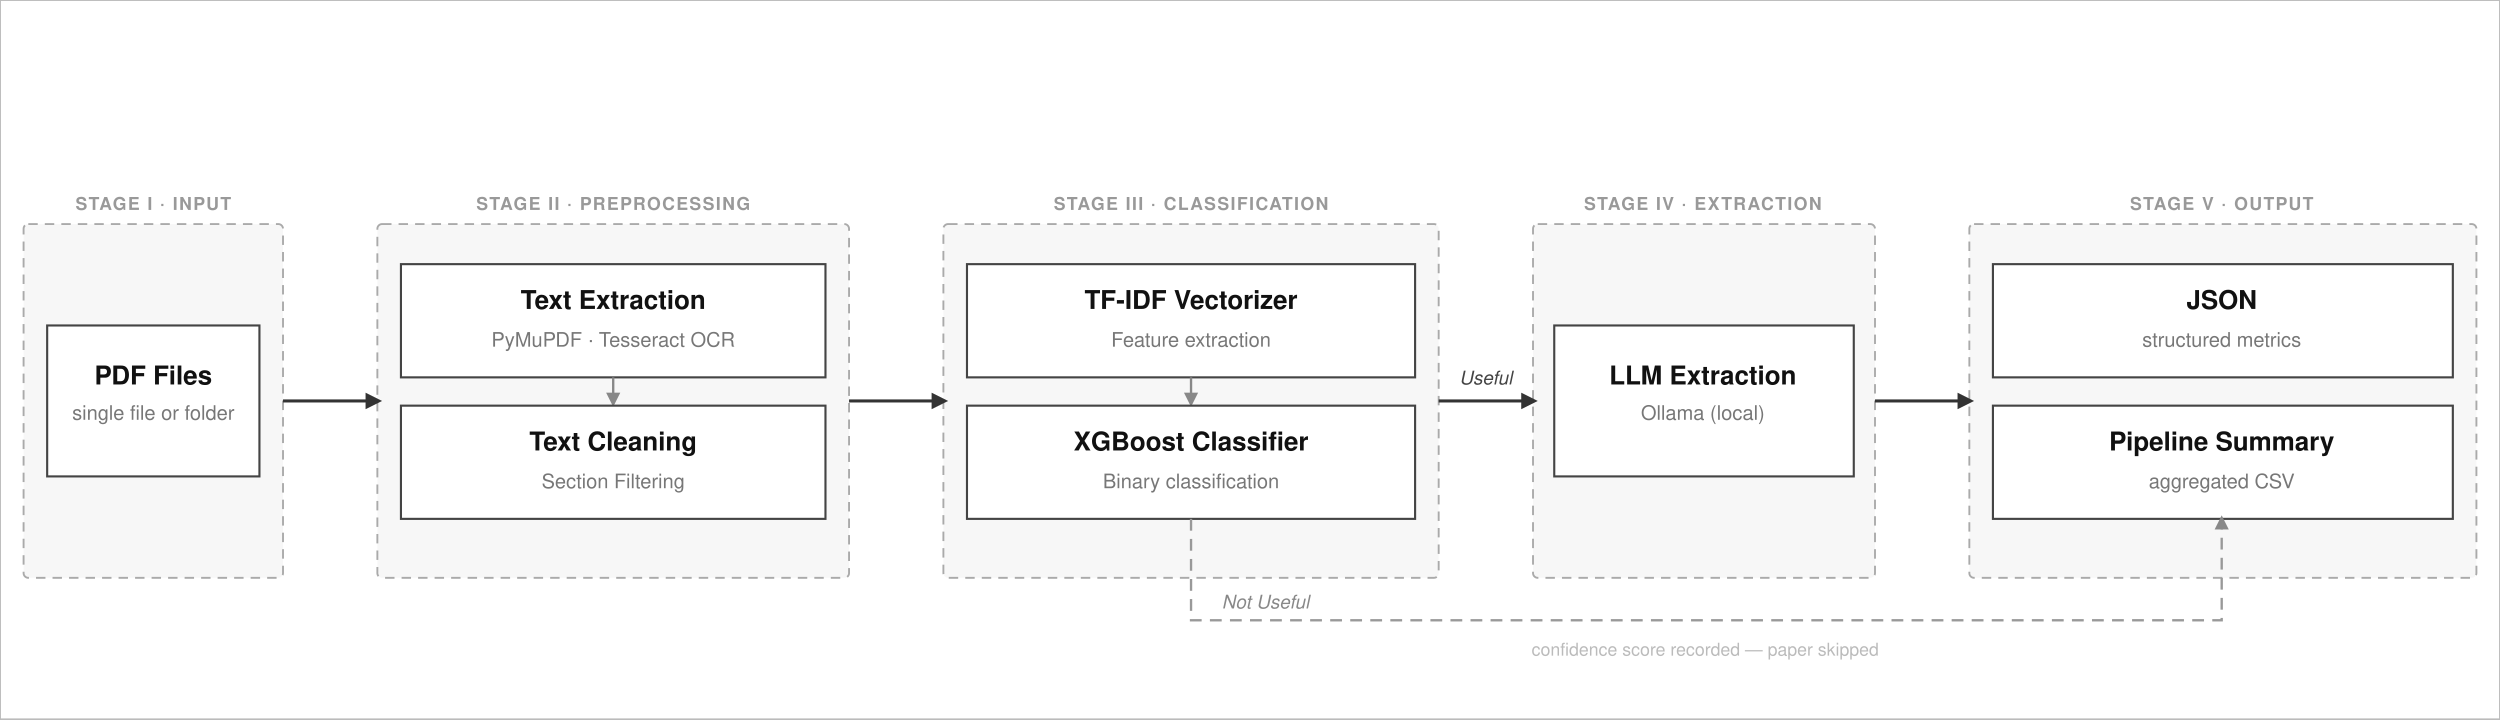
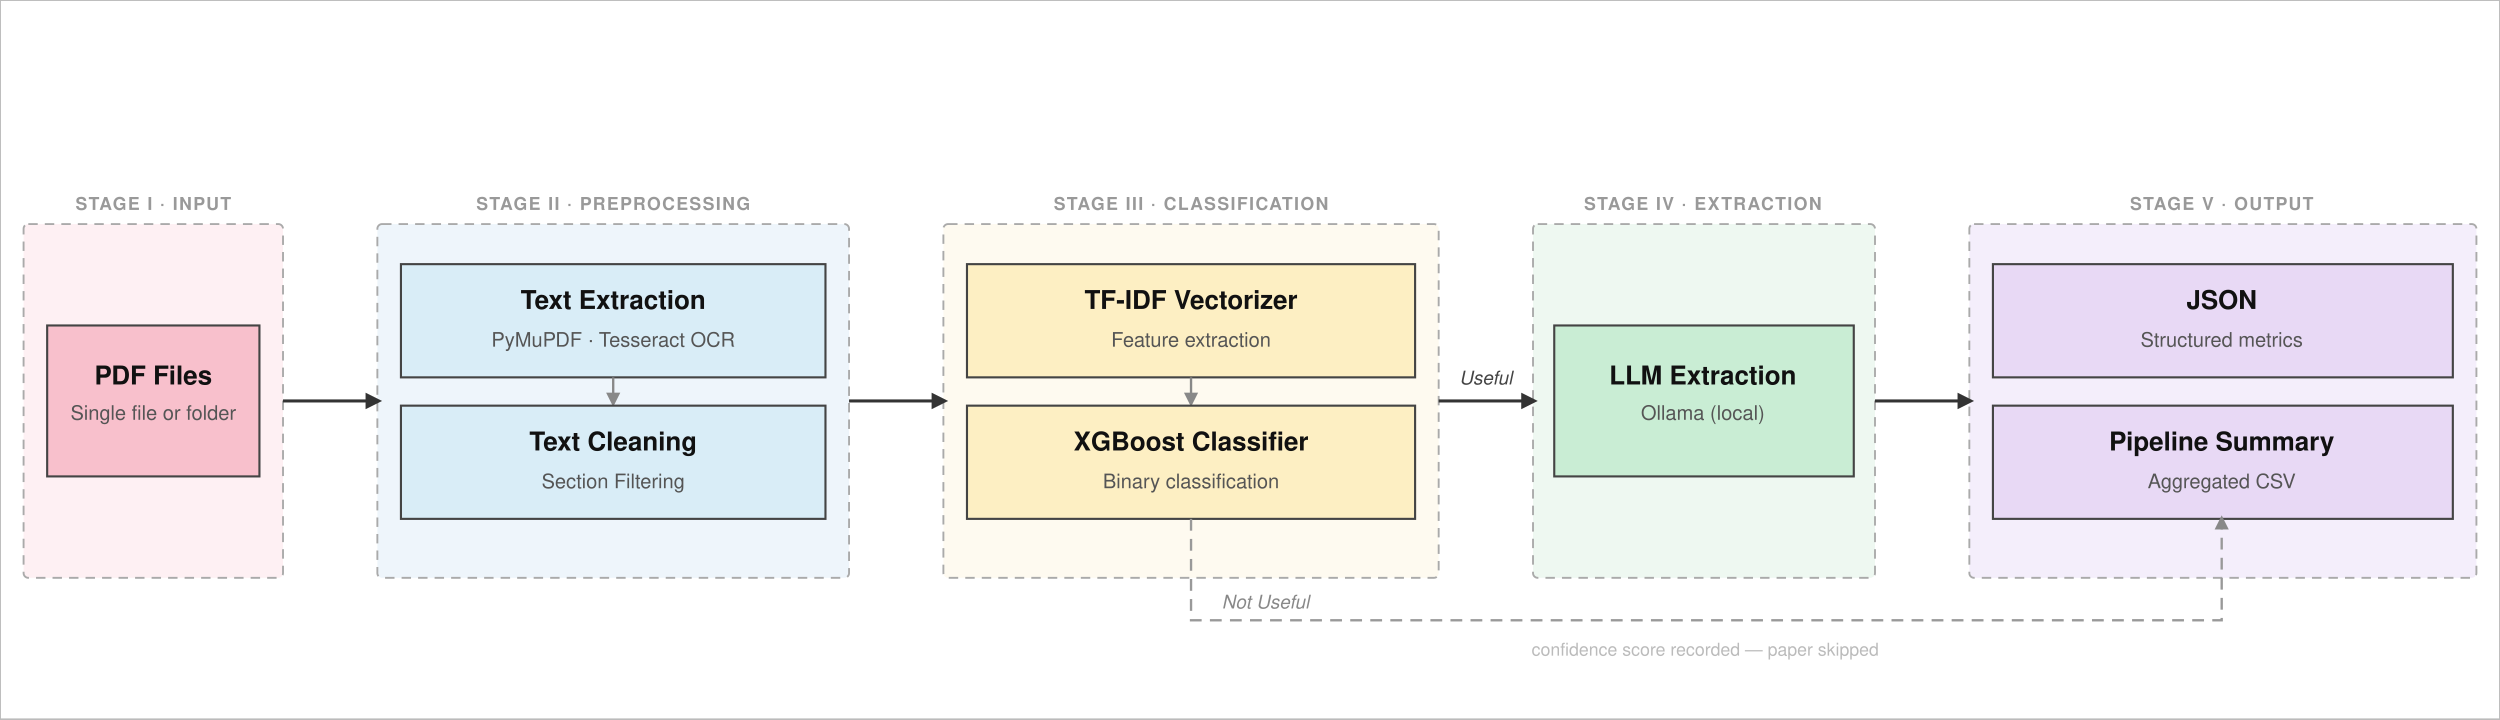
<svg xmlns="http://www.w3.org/2000/svg" viewBox="0 0 1060 305" font-family="'Helvetica Neue',Helvetica,Arial,sans-serif">
  <defs>
    <marker id="arr" markerWidth="7" markerHeight="7" refX="5" refY="3.5" orient="auto" markerUnits="userSpaceOnUse">
      <polygon points="0 0, 7 3.5, 0 7" fill="#333333" />
    </marker>
    <marker id="arr-sm" markerWidth="6" markerHeight="6" refX="4.5" refY="3" orient="auto" markerUnits="userSpaceOnUse">
      <polygon points="0 0, 6 3, 0 6" fill="#888888" />
    </marker>
  </defs>
  <rect width="1060" height="305" fill="white" stroke="#BBBBBB" stroke-width="0.8" />
-   <rect x="10" y="95" width="110" height="150" rx="2" fill="#F7F7F7" stroke="#AAAAAA" stroke-width="0.8" stroke-dasharray="4,3" />
+   <rect x="10" y="95" width="110" height="150" rx="2" fill="#FEF0F3" stroke="#AAAAAA" stroke-width="0.8" stroke-dasharray="4,3" />
  <text x="65" y="89" text-anchor="middle" font-size="7.5" fill="#999999" font-weight="600" letter-spacing="0.6">STAGE I · INPUT</text>
-   <rect x="160" y="95" width="200" height="150" rx="2" fill="#F7F7F7" stroke="#AAAAAA" stroke-width="0.8" stroke-dasharray="4,3" />
+   <rect x="160" y="95" width="200" height="150" rx="2" fill="#EEF5FB" stroke="#AAAAAA" stroke-width="0.8" stroke-dasharray="4,3" />
  <text x="260" y="89" text-anchor="middle" font-size="7.5" fill="#999999" font-weight="600" letter-spacing="0.6">STAGE II · PREPROCESSING</text>
-   <rect x="400" y="95" width="210" height="150" rx="2" fill="#F7F7F7" stroke="#AAAAAA" stroke-width="0.8" stroke-dasharray="4,3" />
+   <rect x="400" y="95" width="210" height="150" rx="2" fill="#FEFAF0" stroke="#AAAAAA" stroke-width="0.8" stroke-dasharray="4,3" />
  <text x="505" y="89" text-anchor="middle" font-size="7.5" fill="#999999" font-weight="600" letter-spacing="0.6">STAGE III · CLASSIFICATION</text>
-   <rect x="650" y="95" width="145" height="150" rx="2" fill="#F7F7F7" stroke="#AAAAAA" stroke-width="0.8" stroke-dasharray="4,3" />
+   <rect x="650" y="95" width="145" height="150" rx="2" fill="#EEF8F1" stroke="#AAAAAA" stroke-width="0.8" stroke-dasharray="4,3" />
  <text x="722" y="89" text-anchor="middle" font-size="7.5" fill="#999999" font-weight="600" letter-spacing="0.6">STAGE IV · EXTRACTION</text>
-   <rect x="835" y="95" width="215" height="150" rx="2" fill="#F7F7F7" stroke="#AAAAAA" stroke-width="0.8" stroke-dasharray="4,3" />
+   <rect x="835" y="95" width="215" height="150" rx="2" fill="#F4EEFB" stroke="#AAAAAA" stroke-width="0.8" stroke-dasharray="4,3" />
  <text x="942" y="89" text-anchor="middle" font-size="7.5" fill="#999999" font-weight="600" letter-spacing="0.6">STAGE V · OUTPUT</text>
-   <rect x="20" y="138" width="90" height="64" fill="white" stroke="#444444" stroke-width="0.9" />
+   <rect x="20" y="138" width="90" height="64" fill="#F8C0CC" stroke="#444444" stroke-width="0.9" />
  <text x="65" y="163" text-anchor="middle" font-size="11" font-weight="700" fill="#111111">PDF Files</text>
-   <text x="65" y="178" text-anchor="middle" font-size="8.5" fill="#777777">single file or folder</text>
-   <rect x="170" y="112" width="180" height="48" fill="white" stroke="#444444" stroke-width="0.9" />
+   <text x="65" y="178" text-anchor="middle" font-size="8.5" fill="#555555">Single file or folder</text>
+   <rect x="170" y="112" width="180" height="48" fill="#D9EDF7" stroke="#444444" stroke-width="0.9" />
  <text x="260" y="131" text-anchor="middle" font-size="11" font-weight="700" fill="#111111">Text Extraction</text>
-   <text x="260" y="147" text-anchor="middle" font-size="8.5" fill="#777777">PyMuPDF  ·  Tesseract OCR</text>
+   <text x="260" y="147" text-anchor="middle" font-size="8.5" fill="#555555">PyMuPDF  ·  Tesseract OCR</text>
  <line x1="260" y1="160" x2="260" y2="171" stroke="#888888" stroke-width="1" marker-end="url(#arr-sm)" />
-   <rect x="170" y="172" width="180" height="48" fill="white" stroke="#444444" stroke-width="0.9" />
+   <rect x="170" y="172" width="180" height="48" fill="#D9EDF7" stroke="#444444" stroke-width="0.9" />
  <text x="260" y="191" text-anchor="middle" font-size="11" font-weight="700" fill="#111111">Text Cleaning</text>
-   <text x="260" y="207" text-anchor="middle" font-size="8.5" fill="#777777">Section Filtering</text>
-   <rect x="410" y="112" width="190" height="48" fill="white" stroke="#444444" stroke-width="0.9" />
+   <text x="260" y="207" text-anchor="middle" font-size="8.5" fill="#555555">Section Filtering</text>
+   <rect x="410" y="112" width="190" height="48" fill="#FDEFC3" stroke="#444444" stroke-width="0.9" />
  <text x="505" y="131" text-anchor="middle" font-size="11" font-weight="700" fill="#111111">TF-IDF Vectorizer</text>
-   <text x="505" y="147" text-anchor="middle" font-size="8.5" fill="#777777">Feature extraction</text>
+   <text x="505" y="147" text-anchor="middle" font-size="8.5" fill="#555555">Feature extraction</text>
  <line x1="505" y1="160" x2="505" y2="171" stroke="#888888" stroke-width="1" marker-end="url(#arr-sm)" />
-   <rect x="410" y="172" width="190" height="48" fill="white" stroke="#444444" stroke-width="0.9" />
+   <rect x="410" y="172" width="190" height="48" fill="#FDEFC3" stroke="#444444" stroke-width="0.9" />
  <text x="505" y="191" text-anchor="middle" font-size="11" font-weight="700" fill="#111111">XGBoost Classifier</text>
-   <text x="505" y="207" text-anchor="middle" font-size="8.5" fill="#777777">Binary classification</text>
-   <rect x="659" y="138" width="127" height="64" fill="white" stroke="#444444" stroke-width="0.9" />
+   <text x="505" y="207" text-anchor="middle" font-size="8.5" fill="#555555">Binary classification</text>
+   <rect x="659" y="138" width="127" height="64" fill="#C9EDD4" stroke="#444444" stroke-width="0.9" />
  <text x="722" y="163" text-anchor="middle" font-size="11" font-weight="700" fill="#111111">LLM Extraction</text>
-   <text x="722" y="178" text-anchor="middle" font-size="8.5" fill="#777777">Ollama  (local)</text>
-   <rect x="845" y="112" width="195" height="48" fill="white" stroke="#444444" stroke-width="0.9" />
+   <text x="722" y="178" text-anchor="middle" font-size="8.5" fill="#555555">Ollama  (local)</text>
+   <rect x="845" y="112" width="195" height="48" fill="#E8D9F5" stroke="#444444" stroke-width="0.9" />
  <text x="942" y="131" text-anchor="middle" font-size="11" font-weight="700" fill="#111111">JSON</text>
-   <text x="942" y="147" text-anchor="middle" font-size="8.5" fill="#777777">structured metrics</text>
-   <rect x="845" y="172" width="195" height="48" fill="white" stroke="#444444" stroke-width="0.9" />
+   <text x="942" y="147" text-anchor="middle" font-size="8.5" fill="#555555">Structured metrics</text>
+   <rect x="845" y="172" width="195" height="48" fill="#E8D9F5" stroke="#444444" stroke-width="0.9" />
  <text x="942" y="191" text-anchor="middle" font-size="11" font-weight="700" fill="#111111">Pipeline Summary</text>
-   <text x="942" y="207" text-anchor="middle" font-size="8.5" fill="#777777">aggregated CSV</text>
+   <text x="942" y="207" text-anchor="middle" font-size="8.5" fill="#555555">Aggregated CSV</text>
  <line x1="120" y1="170" x2="160" y2="170" stroke="#333333" stroke-width="1.3" marker-end="url(#arr)" />
  <line x1="360" y1="170" x2="400" y2="170" stroke="#333333" stroke-width="1.3" marker-end="url(#arr)" />
  <line x1="610" y1="170" x2="650" y2="170" stroke="#333333" stroke-width="1.3" marker-end="url(#arr)" />
  <text x="630" y="163" text-anchor="middle" font-size="8" fill="#444444" font-style="italic">Useful</text>
  <line x1="795" y1="170" x2="835" y2="170" stroke="#333333" stroke-width="1.3" marker-end="url(#arr)" />
  <path d="M 505 220 L 505 263 L 942 263 L 942 220" fill="none" stroke="#999999" stroke-width="1" stroke-dasharray="5,3.5" marker-end="url(#arr-sm)" />
  <text x="518" y="258" font-size="8" fill="#888888" font-style="italic">Not Useful</text>
  <text x="723" y="278" text-anchor="middle" font-size="7.5" fill="#BBBBBB">confidence score recorded — paper skipped</text>
</svg>
